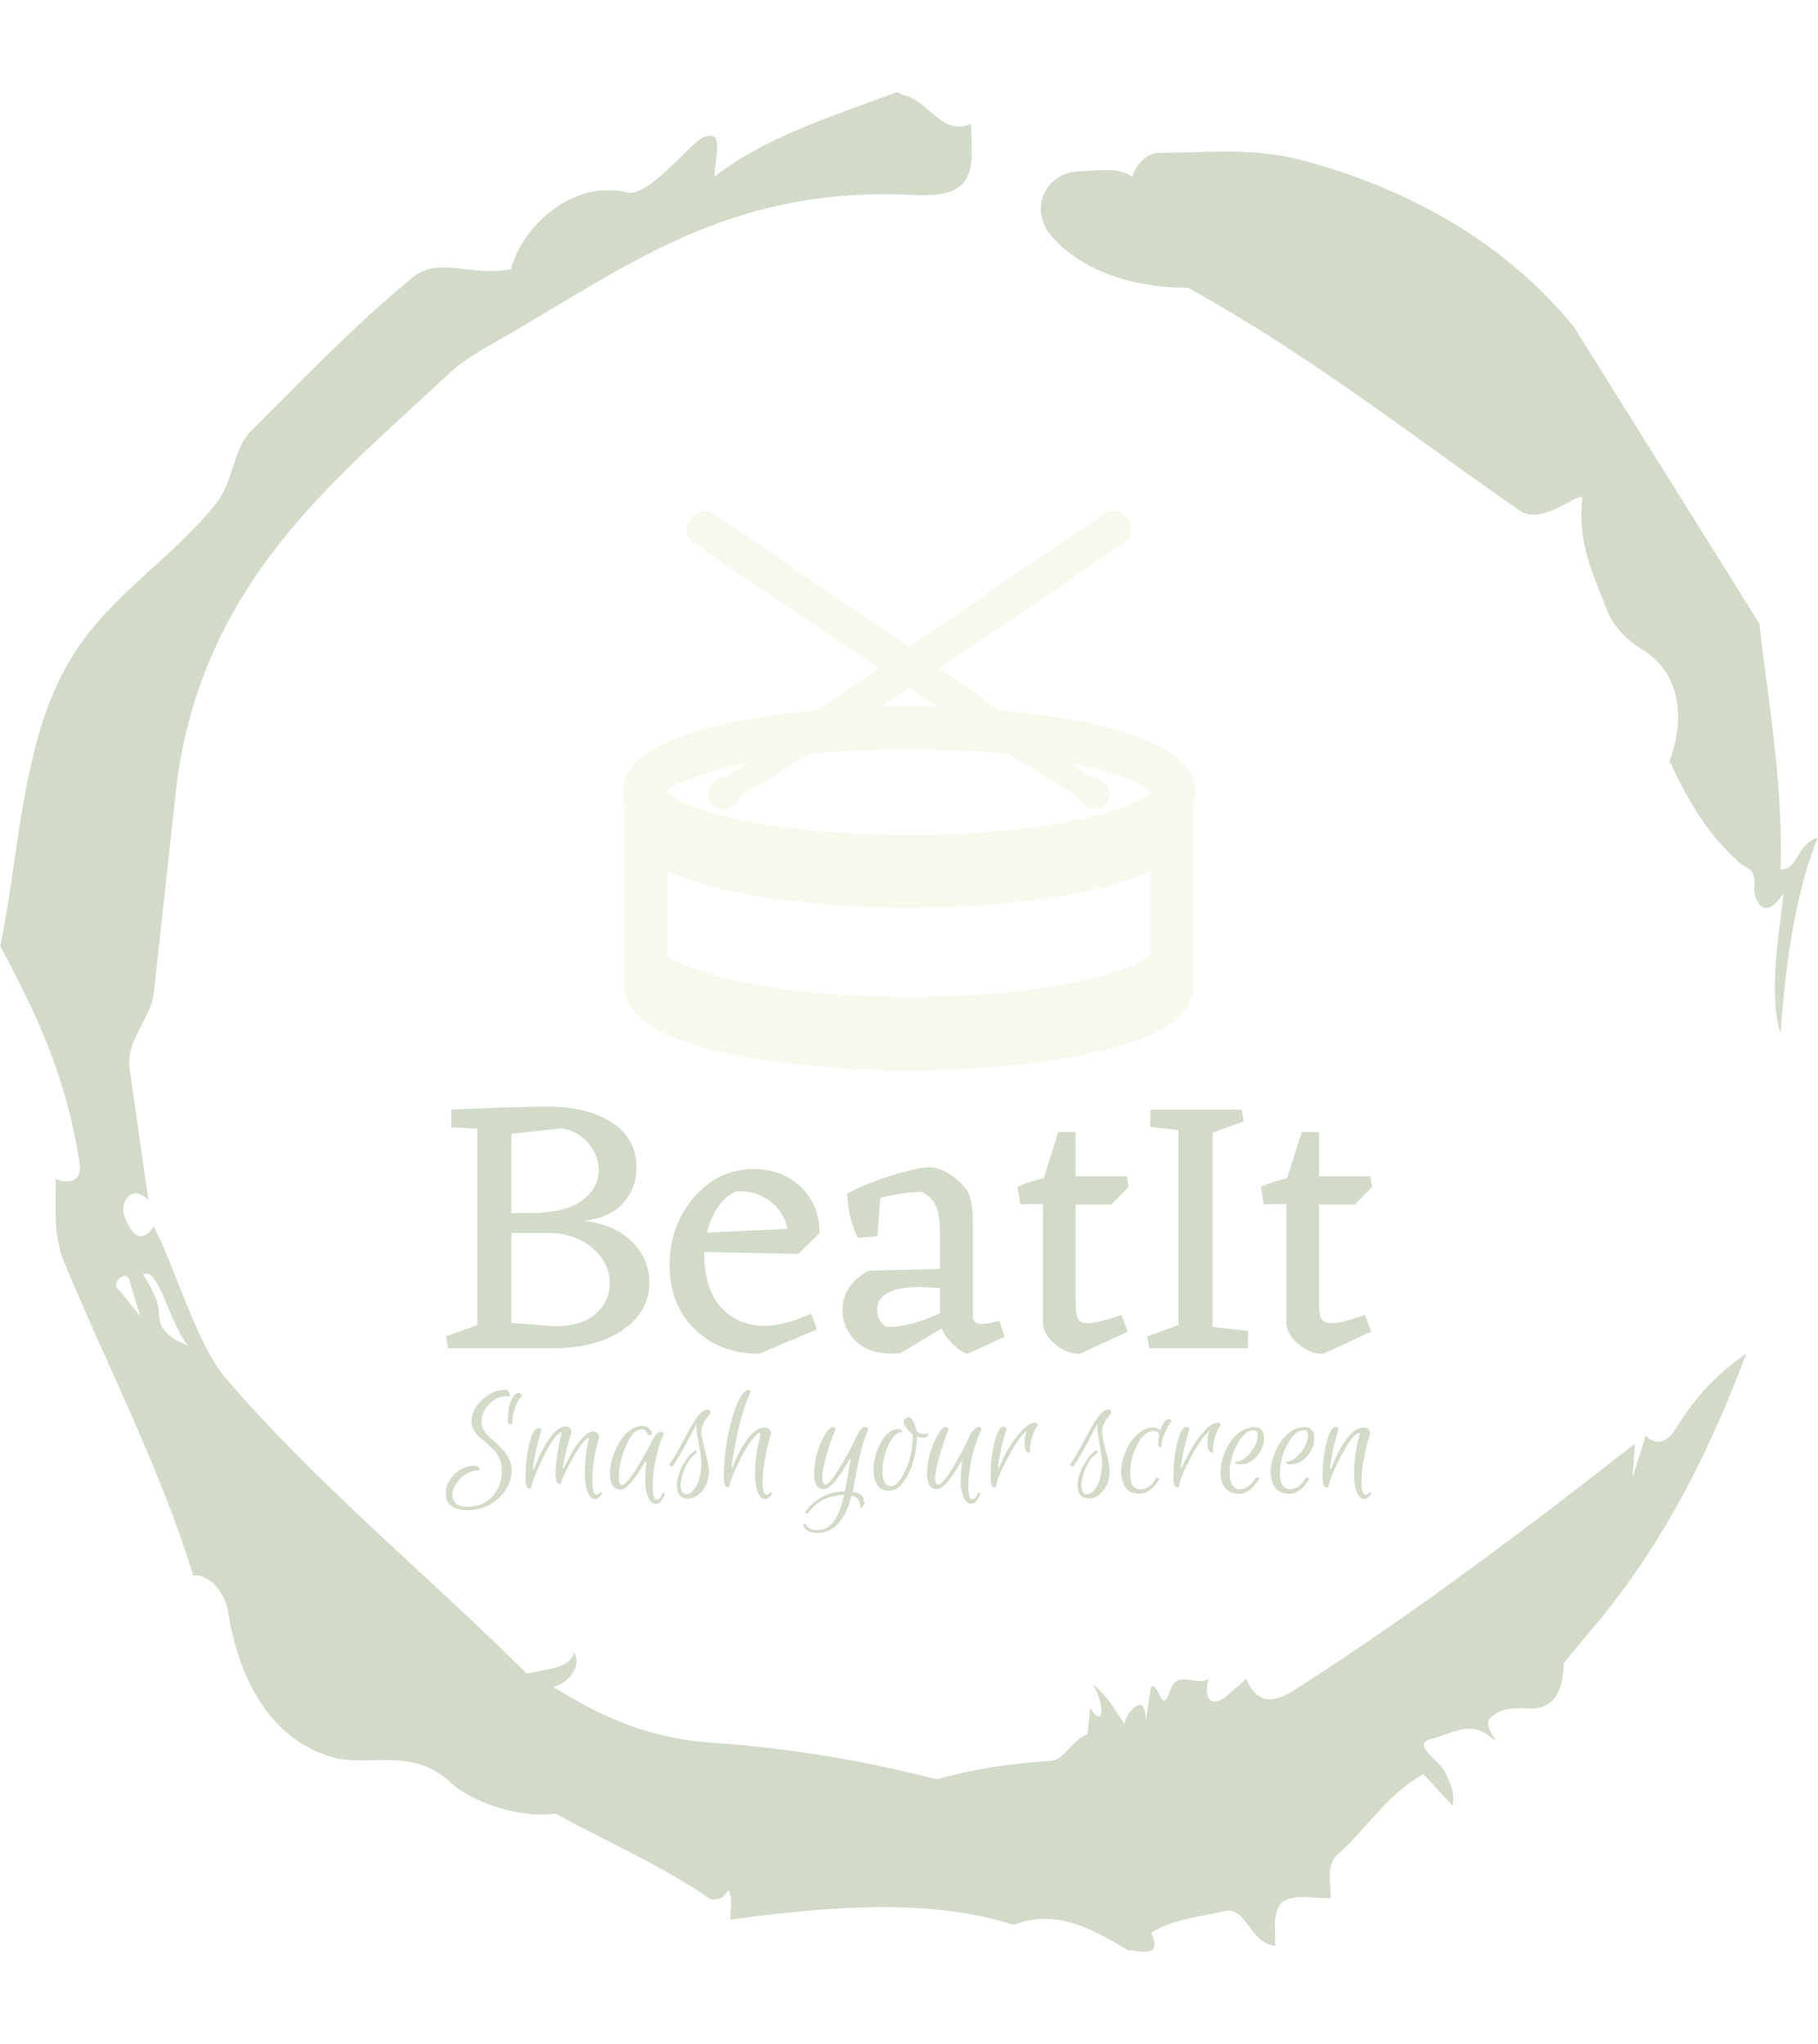
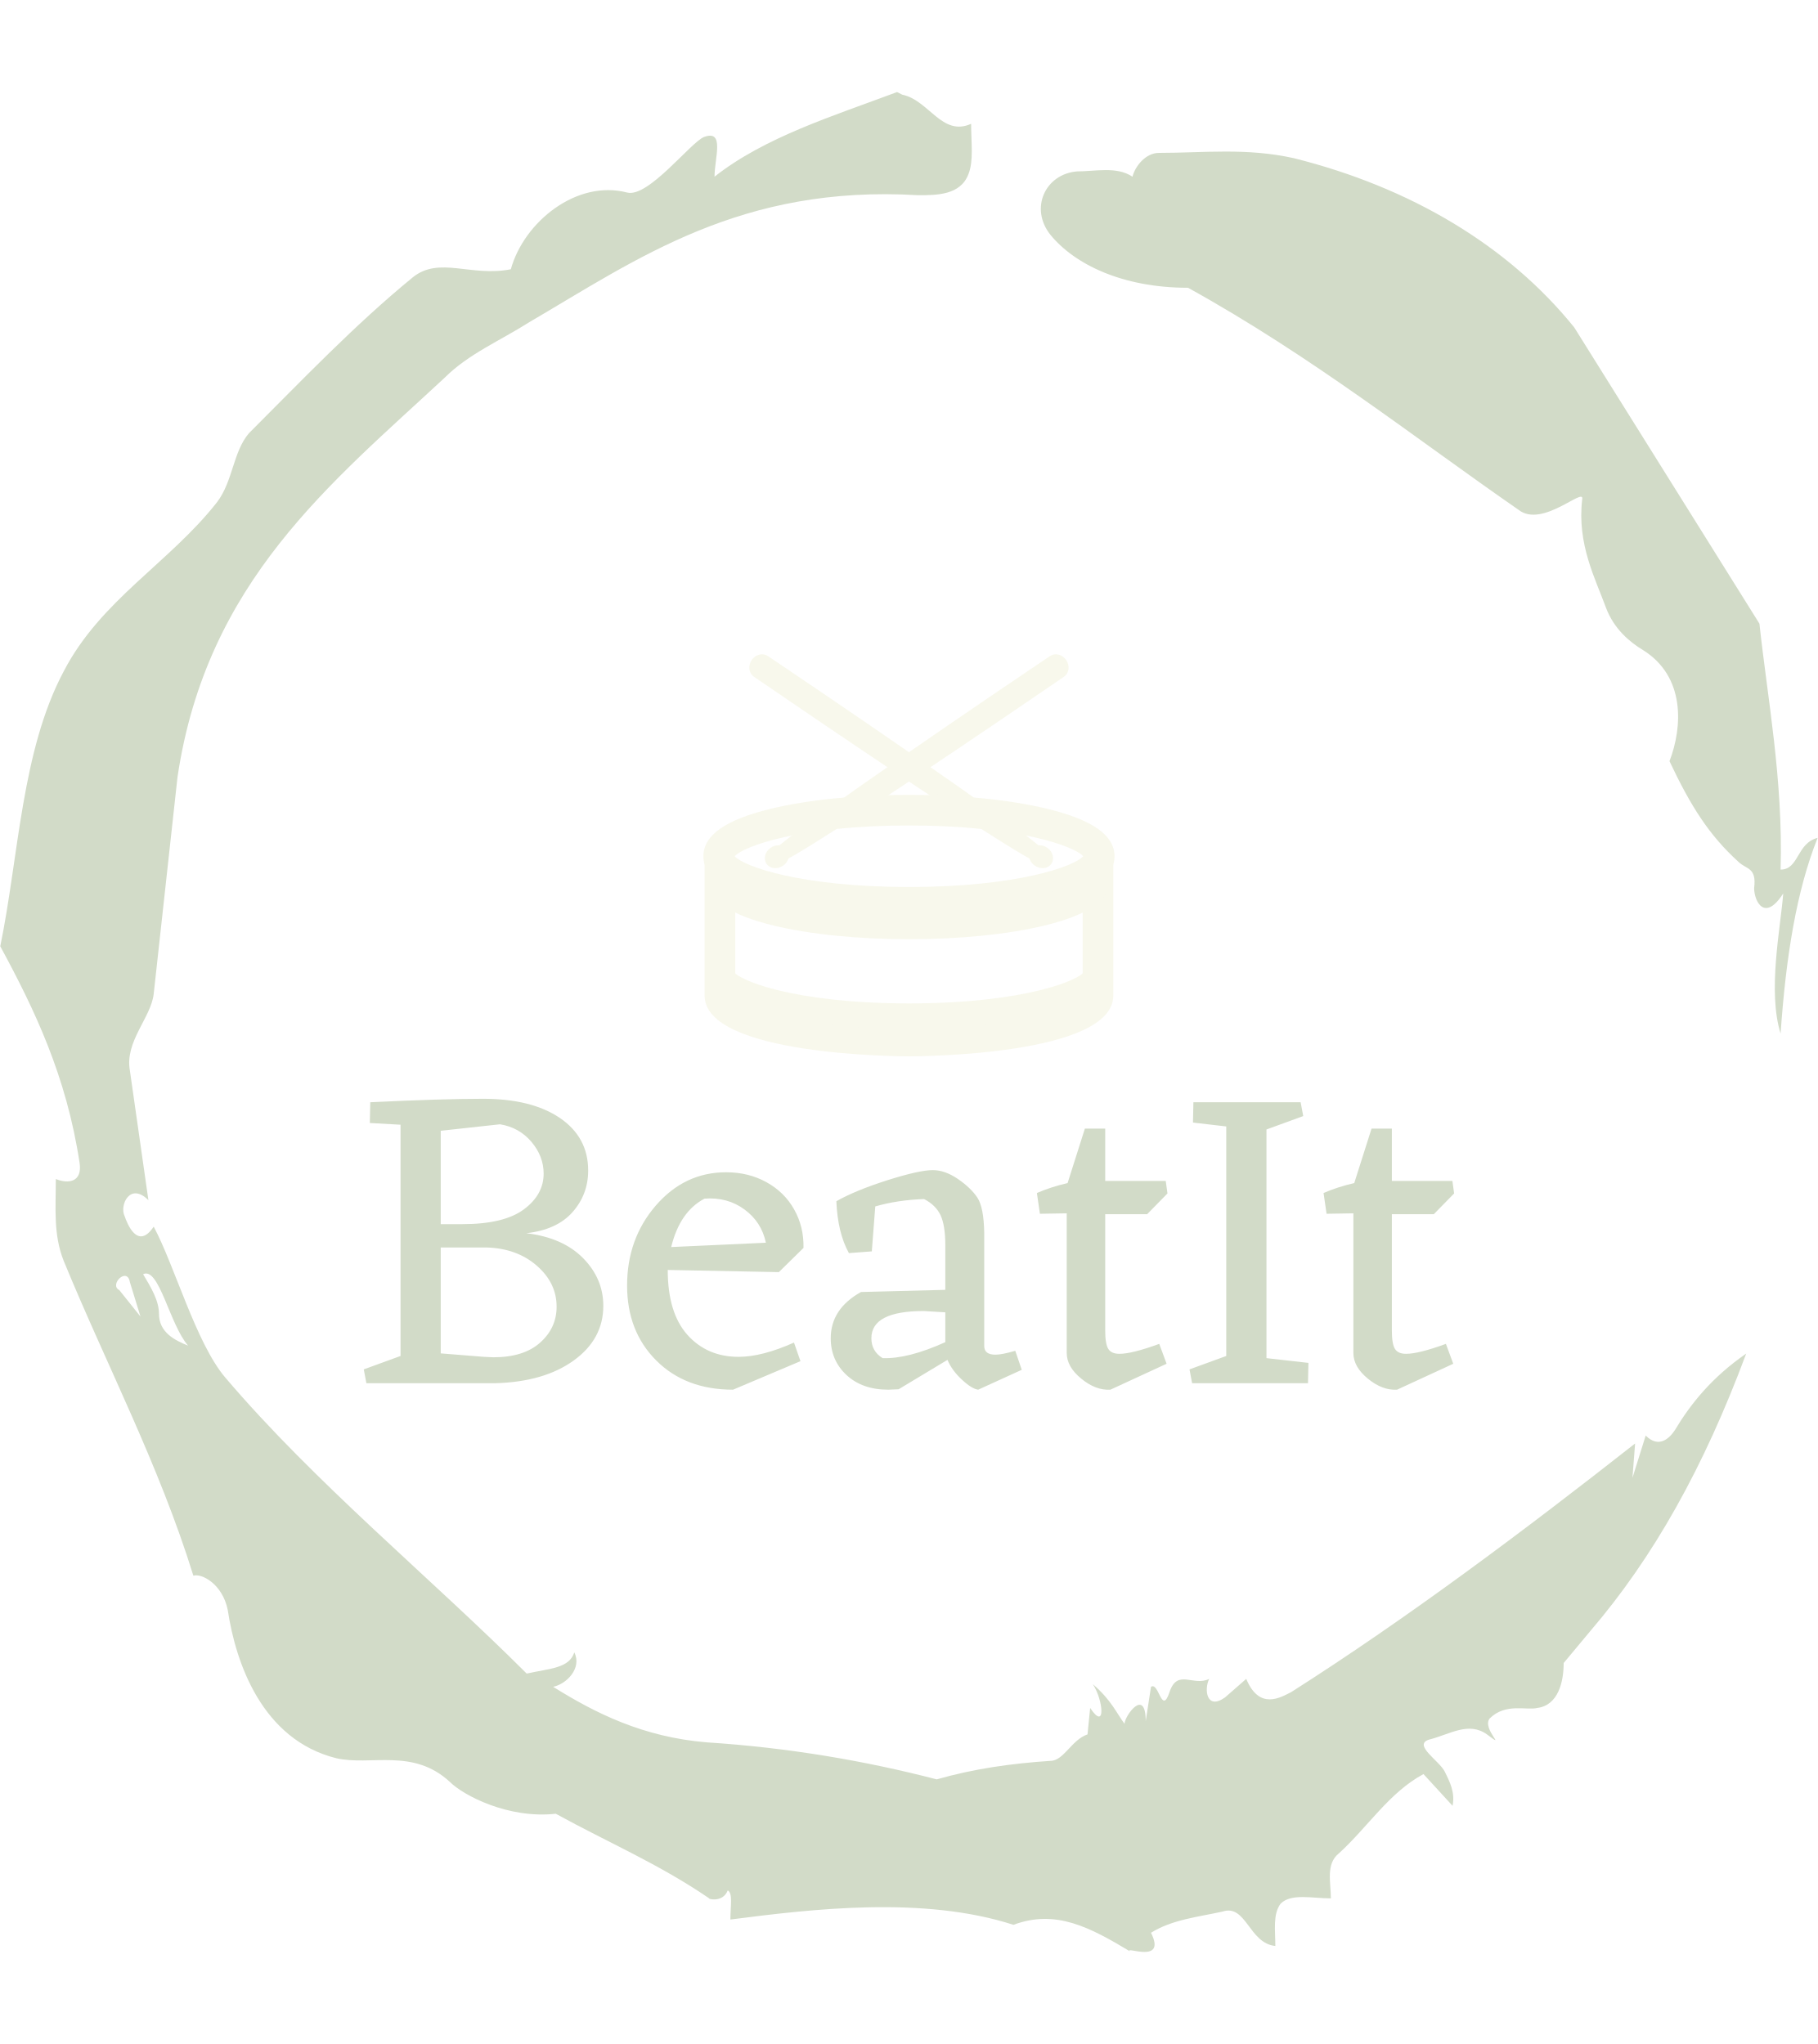
<svg xmlns="http://www.w3.org/2000/svg" version="1.1" width="1500" height="1687" viewBox="0 0 1500 1687">
  <g transform="matrix(1,0,0,1,0.0001101563,0)">
    <svg viewBox="0 0 320 360" data-background-color="#4a5d5e" preserveAspectRatio="xMidYMid meet" height="1687" width="1500">
      <g id="tight-bounds" transform="matrix(1,0,0,1,0.0000235,0)">
        <svg viewBox="0 0 320 360" height="360" width="320">
          <g>
            <svg />
          </g>
          <g>
            <svg viewBox="0 0 320 360" height="360" width="320">
              <g>
                <path transform="translate(-74.99272,-51.79039) scale(4.65793,4.65793)" d="M20.6 59.9l0.8 1-0.4-1.3c-0.1-0.6-0.8 0.1-0.4 0.3M21.5 59.3c0.3 0.5 0.6 1 0.6 1.5 0 0.7 0.6 1 1.1 1.2-0.7-0.8-1.1-3-1.7-2.7M59.9 16.9c1.7 0 3.3-0.2 5.1 0.2 4.4 1.1 8.1 3.3 10.6 6.4l7 11.2c0.3 2.8 0.9 5.9 0.8 9.3 0.7 0 0.6-1 1.4-1.2-0.8 2-1.2 4.5-1.4 7.4-0.5-1.6 0-4 0.1-5.3-0.7 1.1-1.1 0.3-1.1-0.2 0.1-0.8-0.3-0.7-0.6-1-1.1-1-1.8-2.1-2.6-3.8 0.5-1.3 0.6-3.2-1-4.2-0.5-0.3-1.1-0.8-1.4-1.6-0.4-1.1-1.1-2.4-0.9-4.1 0.1-0.5-1.5 1.1-2.4 0.4-3.9-2.7-7.8-5.8-12.5-8.4-2.5 0-4.3-0.9-5.2-2-0.8-1-0.2-2.3 1-2.4 0.7 0 1.5-0.2 2.1 0.2 0.1-0.4 0.5-0.9 1-0.9M50 14.6l0.2 0.1c1 0.2 1.5 1.6 2.6 1.1 0 0.7 0.1 1.4-0.1 1.9-0.3 0.8-1.2 0.8-1.9 0.8-6.7-0.4-10.6 2.4-14.7 4.8-1.1 0.7-2.3 1.2-3.2 2.1-4.3 4-9 7.7-10.1 15.1l-0.9 8.2c-0.1 0.9-1.1 1.8-0.9 2.9l0.7 4.9c-0.7-0.7-1.1 0.2-0.9 0.6 0.1 0.3 0.5 1.3 1.1 0.4 0.8 1.5 1.6 4.4 2.7 5.7 3.4 4 7.8 7.6 11.4 11.2 0.9-0.2 1.6-0.2 1.8-0.8 0.3 0.6-0.3 1.2-0.8 1.3 1.6 1 3.4 1.9 5.8 2.1 3.1 0.2 6 0.7 8.7 1.4 1.4-0.4 2.8-0.6 4.3-0.7 0.5 0 0.8-0.8 1.4-1l0.1-1c0.6 0.9 0.5-0.3 0.1-0.9 0.7 0.6 0.9 1.1 1.2 1.5 0-0.3 0.8-1.4 0.8-0.1l0.2-1.3c0.3-0.2 0.4 1.1 0.7 0.2 0.3-0.9 0.9-0.2 1.5-0.5-0.2 0.4-0.1 1.2 0.6 0.7l0.8-0.7c0.5 1.2 1.3 0.7 1.7 0.5 4.4-2.8 8.8-6.1 13-9.4l-0.1 1.3 0.5-1.6c0.5 0.5 0.9 0.1 1.1-0.2 0.6-1 1.4-2 2.7-2.9-1.6 4.3-3.5 7.7-5.9 10.5l-1 1.2c0 0.7-0.2 1.6-1 1.7-0.4 0.1-1.2-0.2-1.8 0.4-0.3 0.4 0.7 1.2-0.1 0.6-0.7-0.5-1.4 0-2.2 0.2-0.6 0.2 0.4 0.8 0.6 1.2 0.2 0.4 0.4 0.8 0.3 1.3l-1.1-1.2c-1.3 0.7-2.1 2-3.2 3-0.5 0.4-0.3 1.1-0.3 1.7-0.7 0-1.5-0.2-1.9 0.2-0.3 0.4-0.2 1-0.2 1.6-1-0.1-1.1-1.6-2-1.3-0.9 0.2-1.9 0.3-2.7 0.8 0.6 1.2-1 0.5-0.8 0.7-1.5-0.9-2.8-1.6-4.4-1-3.4-1.1-7.6-0.6-10.7-0.2 0-0.5 0.1-1-0.1-1.1-0.2 0.5-0.8 0.3-0.7 0.3-1.9-1.3-3.8-2.1-5.8-3.2-1.8 0.2-3.5-0.7-4-1.2-1.4-1.3-3-0.6-4.3-0.9-2.8-0.7-3.8-3.6-4.1-5.6-0.2-1-1-1.4-1.3-1.3-1.3-4.2-3.3-8-4.9-11.9-0.4-1-0.3-2-0.3-3.1 0.5 0.2 1 0.1 0.9-0.6-0.5-3.3-1.7-5.8-3-8.2 0.7-3.4 0.8-7.4 2.4-10.4 1.4-2.7 4-4.1 5.8-6.4 0.6-0.8 0.6-1.9 1.2-2.6 2-2 4-4.1 6.2-5.9 1-0.8 2.2 0 3.7-0.3 0.5-1.8 2.5-3.4 4.4-2.9 0.8 0.2 2.4-1.9 2.9-2.1 0.8-0.3 0.4 0.8 0.4 1.5 1.9-1.5 4.5-2.3 6.9-3.2" fill="#d2dbc8" fill-rule="nonzero" stroke="none" stroke-width="1" stroke-linecap="butt" stroke-linejoin="miter" stroke-miterlimit="10" stroke-dasharray="" stroke-dashoffset="0" font-family="none" font-weight="none" font-size="none" text-anchor="none" style="mix-blend-mode: normal" data-fill-palette-color="tertiary" />
              </g>
-               <g transform="matrix(1,0,0,1,78.47606,90)">
-                 <svg viewBox="0 0 163.048 180" height="180" width="163.048">
+               <g transform="matrix(1,0,0,1,64,115.2402)">
+                 <svg viewBox="0 0 192 129.52" height="129.52" width="192">
                  <g>
-                     <svg viewBox="0 0 163.048 180" height="180" width="163.048">
+                     <svg viewBox="0 0 192 129.52" height="129.52" width="192">
                      <g>
-                         <svg viewBox="0 0 192 211.962" height="180" width="163.048">
-                           <g transform="matrix(1,0,0,1,0,123.5405)">
-                             <svg viewBox="0 0 192 88.422" height="88.422" width="192">
+                         <svg viewBox="0 0 192 129.52" height="129.52" width="192">
+                           <g transform="matrix(1,0,0,1,0,78.28399)">
+                             <svg viewBox="0 0 192 51.236" height="51.236" width="192">
                              <g id="textblocktransform">
-                                 <svg viewBox="0 0 192 88.422" height="88.422" width="192" id="textblock">
+                                 <svg viewBox="0 0 192 51.236" height="51.236" width="192" id="textblock">
                                  <g>
                                    <svg viewBox="0 0 192 51.236" height="51.236" width="192">
                                      <g transform="matrix(1,0,0,1,0,0)">
                                        <svg width="192" viewBox="1.5 -32.9 126.09 33.65" height="51.236" data-palette-color="#d2dbc8">
                                          <path d="M20.3-17.35L20.3-17.35Q24.5-16.85 26.85-14.48 29.2-12.1 29.2-8.95L29.2-8.95Q29.2-5.1 25.78-2.63 22.35-0.15 16.7 0L16.7 0 1.8 0 1.5-1.6 5.75-3.15 5.75-29.9 2.2-30.1 2.25-32.5Q10.55-32.9 15.3-32.9L15.3-32.9Q20.9-32.9 24.18-30.68 27.45-28.45 27.45-24.6L27.45-24.6Q27.45-21.85 25.65-19.8 23.85-17.75 20.3-17.35ZM17.25-29.95L10.4-29.2 10.4-18.4 12.9-18.4Q17.7-18.4 20-20.1 22.3-21.8 22.3-24.25L22.3-24.25Q22.3-26.25 20.88-27.93 19.45-29.6 17.25-29.95L17.25-29.95ZM10.4-3.45L15.4-3.05 16.5-3Q20-3 21.9-4.7 23.8-6.4 23.8-8.85L23.8-8.85Q23.8-11.6 21.5-13.6 19.2-15.6 15.7-15.7L15.7-15.7 10.4-15.7 10.4-3.45ZM49.5-12.85L36.65-13.1Q36.65-8.15 38.92-5.6 41.2-3.05 44.85-3.05L44.85-3.05Q47.55-3.05 51.25-4.7L51.25-4.7 52-2.55 44.2 0.75Q38.7 0.75 35.32-2.63 31.95-6 31.95-11.3L31.95-11.3Q31.95-16.7 35.27-20.55 38.6-24.4 43.4-24.4L43.4-24.4Q46-24.4 48.07-23.25 50.15-22.1 51.27-20.1 52.4-18.1 52.35-15.65L52.35-15.65 49.5-12.85ZM40.9-21.35L40.9-21.35Q38.05-19.85 37.05-15.75L37.05-15.75 48-16.25Q47.5-18.65 45.52-20.1 43.55-21.55 40.9-21.35ZM76.84-3.75L77.59-1.55 72.55 0.75Q71.8 0.65 70.65-0.43 69.5-1.5 69-2.7L69-2.7 63.35 0.7 62.15 0.75Q59.15 0.75 57.32-0.95 55.5-2.65 55.5-5.2L55.5-5.2Q55.5-8.6 59-10.55L59-10.55 68.75-10.8 68.75-15.95Q68.75-18.25 68.2-19.43 67.65-20.6 66.3-21.3L66.3-21.3Q63.25-21.2 60.65-20.45L60.65-20.45 60.25-15.25 57.6-15.05Q56.3-17.4 56.15-21.05L56.15-21.05Q58.35-22.3 62.05-23.48 65.75-24.65 67.3-24.65L67.3-24.65Q68.7-24.65 70.2-23.63 71.7-22.6 72.45-21.48 73.2-20.35 73.25-17.4L73.25-17.4 73.25-4.3Q73.25-3.3 74.55-3.3L74.55-3.3Q75.3-3.3 76.84-3.75L76.84-3.75ZM61.5-2.9L61.5-2.9Q64.45-2.8 68.75-4.75L68.75-4.75 68.75-8.2 66.25-8.35Q60.2-8.35 60.2-5.2L60.2-5.2Q60.2-3.7 61.5-2.9ZM88.89-3.4L88.89-3.4Q90.34-3.4 93.49-4.55L93.49-4.55 94.34-2.25 87.84 0.75Q86.14 0.85 84.47-0.53 82.79-1.9 82.79-3.5L82.79-3.5 82.79-19.65 79.69-19.6 79.34-22Q80.94-22.7 82.89-23.15L82.89-23.15 84.89-29.45 87.24-29.45 87.24-23.4 94.24-23.4 94.44-21.95 92.09-19.55 87.24-19.55 87.24-6.1Q87.24-4.55 87.59-3.98 87.94-3.4 88.89-3.4ZM105.89-2.9L110.74-2.35 110.69 0 97.29 0 96.99-1.6 101.24-3.15 101.24-29.7 97.39-30.15 97.44-32.5 109.84-32.5 110.14-30.9 105.89-29.35 105.89-2.9ZM122.04-3.4L122.04-3.4Q123.49-3.4 126.64-4.55L126.64-4.55 127.49-2.25 120.99 0.75Q119.29 0.85 117.61-0.53 115.94-1.9 115.94-3.5L115.94-3.5 115.94-19.65 112.84-19.6 112.49-22Q114.09-22.7 116.04-23.15L116.04-23.15 118.04-29.45 120.39-29.45 120.39-23.4 127.39-23.4 127.59-21.95 125.24-19.55 120.39-19.55 120.39-6.1Q120.39-4.55 120.74-3.98 121.09-3.4 122.04-3.4Z" opacity="1" transform="matrix(1,0,0,1,0,0)" fill="#d2dbc8" class="wordmark-text-0" data-fill-palette-color="primary" id="text-0" />
                                        </svg>
                                      </g>
                                    </svg>
                                  </g>
-                                   <g transform="matrix(1,0,0,1,0,58.71202)">
-                                     <svg viewBox="0 0 192 29.71" height="29.71" width="192">
-                                       <g transform="matrix(1,0,0,1,0,0)">
-                                         <svg width="192" viewBox="0.16 -30.96 286.52 44.4" height="29.71" data-palette-color="#d2dbc8">
-                                           <path d="M1.96 1.64L1.96 1.64Q1.96 4.6 5.08 5.2L5.08 5.2Q5.68 5.32 6.44 5.32L6.44 5.32Q11.44 5.32 14.36 2.1 17.28-1.12 17.28-6L17.28-6Q17.28-7.92 16.58-9.54 15.88-11.16 14.84-12.22 13.8-13.28 12.58-14.36 11.36-15.44 10.32-16.32 9.28-17.2 8.58-18.44 7.88-19.68 7.88-21.08L7.88-21.08Q7.88-24.76 11.18-27.86 14.48-30.96 18.28-30.96L18.28-30.96Q19.04-30.96 19.4-30.4 19.76-29.84 19.76-29.28L19.76-29.28 19.72-28.76Q19.44-28.92 18.32-28.92L18.32-28.92Q15.76-28.92 13.36-26.52 10.96-24.12 10.96-20.96L10.96-20.96Q10.96-19.68 11.66-18.46 12.36-17.24 13.4-16.32 14.44-15.4 15.64-14.26 16.84-13.12 17.88-12.02 18.92-10.92 19.62-9.34 20.32-7.76 20.32-6L20.32-6Q20.32-1.16 16.32 2.6 12.32 6.36 6.44 6.36L6.44 6.36Q1.48 6.36 0.16 3.16L0.16 3.16Q-0.88 0.52 0.96-2.68 2.8-5.88 6.28-7L6.28-7Q7.56-7.4 8.56-7.4 9.56-7.4 9.94-7.06 10.32-6.72 10.44-6L10.44-6Q6.68-6 4-2.96L4-2.96Q1.96-0.68 1.96 1.64ZM20.52-20.48L20.52-20.48Q20.52-20.28 20.14-20.28 19.76-20.28 19.44-20.44 19.12-20.6 19.12-20.88L19.12-20.88Q19.12-24.96 20.04-27.44 20.96-29.92 22.48-29.92L22.48-29.92Q22.88-29.92 23.16-29.64 23.44-29.36 23.44-28.92L23.44-28.92Q21.64-27.12 20.84-23.52L20.84-23.52Q20.52-22.08 20.52-20.48ZM33.92-4.88L33.92-4.88Q33.92-9.8 35.72-17.32L35.72-17.32Q35.84-17.72 35.48-17.68L35.48-17.68Q35.2-17.64 34.96-17.44L34.96-17.44Q33.2-15.96 31.08-11.96 28.96-7.96 27.68-4.66 26.4-1.36 26.4-0.8L26.4-0.8Q26.4-0.32 25.8-0.32L25.8-0.32Q24.6-0.32 24.6-3.48L24.6-3.48Q24.6-9.48 25.8-14.3 27-19.12 28.72-19.12L28.72-19.12Q29.48-19.12 29.48-18.28L29.48-18.28Q27.64-12.48 26.84-6.36L26.84-6.36 27.2-6.36Q32.48-19.56 36.92-19.56L36.92-19.56Q38.84-19.56 38.84-17.68L38.84-17.68Q36.96-12.08 36.12-6.64L36.12-6.64 36.44-6.64Q37.76-9.44 39.1-11.74 40.44-14.04 42.24-16.02 44.04-18 45.48-18L45.48-18Q47.4-18 47.4-16.16L47.4-16.16Q45.32-9.24 45.32-2.68L45.32-2.68Q45.32 1.56 46.6 1.56L46.6 1.56Q47.04 1.56 47.48 1.18 47.92 0.8 48.08 0.8L48.08 0.8Q48.64 0.8 48.04 1.68L48.04 1.68Q47.88 1.96 47.34 2.44 46.8 2.92 46.28 2.92L46.28 2.92Q44.72 2.92 43.86 0.74 43-1.44 43-4.92L43-4.92Q43-11.04 44.28-15.68L44.28-15.68Q44.36-15.96 44.08-15.96L44.08-15.96Q43.84-15.92 43.6-15.72L43.6-15.72Q41.32-13.76 38.52-8.46 35.72-3.16 35.72-2.2L35.72-2.2Q35.72-1.72 35.08-1.72L35.08-1.72Q33.92-1.72 33.92-4.88ZM54.08 0L54.08 0Q50.8 0 50.8-5.16L50.8-5.16Q50.8-8.24 52.32-11.92L52.32-11.92Q54.44-17.08 57.88-18.96L57.88-18.96Q59.36-19.76 60.64-19.76 61.92-19.76 62.66-19.2 63.4-18.64 63.6-18.08L63.6-18.08 63.84-17.56Q63.72-16.88 63.16-16.88L63.16-16.88Q62.52-16.88 62.42-17.18 62.32-17.48 62.2-17.7 62.08-17.92 61.64-18.3 61.2-18.68 60.64-18.68L60.64-18.68Q58.04-18.68 55.92-14L55.92-14Q53.52-8.6 53.52-3.84L53.52-3.84Q53.52-1.44 54.48-1.44L54.48-1.44Q55.24-1.44 56.62-3.14 58-4.84 59.52-7.4L59.52-7.4Q62.16-11.8 63.8-15.04L63.8-15.04Q65.16-17.92 66.59-17.92L66.59-17.92Q67.36-17.92 67.36-17L67.36-17Q67-16.24 66.44-14.84 65.88-13.44 64.95-9.28 64.03-5.12 64.03-1 64.03 3.12 65.28 3.12L65.28 3.12Q65.76 3.12 66.16 2.7 66.56 2.28 66.88 1.44L66.88 1.44Q67 1 67.44 1L67.44 1Q67.59 1 67.68 1.12 67.75 1.24 67.68 1.52 67.59 1.8 67.4 2.3 67.2 2.8 66.53 3.64 65.88 4.48 65.16 4.48L65.16 4.48Q63.48 4.48 62.58 2.28 61.68 0.08 61.68-2.92 61.68-5.92 62.12-8.68L62.12-8.68 61.72-8.68Q56.64 0 54.08 0ZM72.67-1.36L72.67-1.36Q72.67 1.44 74.47 1.44L74.47 1.44Q76.15 1.44 77.61-1.32 79.07-4.08 79.07-8.28L79.07-8.28Q79.07-10.32 78.33-14.04 77.59-17.76 77.59-18.9 77.59-20.04 77.67-20.4L77.67-20.4Q77.15-19.56 74.67-14.82 72.19-10.08 70.27-7.32L70.27-7.32Q70.11-7.16 69.83-7.22 69.55-7.28 69.37-7.46 69.19-7.64 69.19-7.72 69.19-7.8 69.23-7.84L69.23-7.84Q71.11-10.56 73.61-15.34 76.11-20.12 77.79-22.48 79.47-24.84 81.11-24.84L81.11-24.84Q81.95-24.84 81.95-24.12L81.95-24.12Q81.95-23.64 81.27-22.84L81.27-22.84Q79.11-20.4 79.11-17.84L79.11-17.84Q79.11-16.32 80.27-11.98 81.43-7.64 81.43-5.68L81.43-5.68Q81.43-2.16 79.47 0.3 77.51 2.76 75.03 2.76L75.03 2.76Q71.51 2.76 71.51-1.28L71.51-1.28Q71.51-4.32 73.37-7.64 75.23-10.96 77.11-12.12L77.11-12.12Q77.47-12.36 77.57-11.84 77.67-11.32 77.43-11.16L77.43-11.16Q75.31-9.96 73.75-6.04L73.75-6.04Q72.67-3.28 72.67-1.36ZM92.31-11.6Q90.19-7.76 89.01-4.8 87.83-1.84 87.83-1.3 87.83-0.76 87.27-0.76L87.27-0.76Q86.07-0.76 86.07-3.96L86.07-3.96Q86.07-10.32 87.35-16.74 88.63-23.16 90.39-27.02 92.15-30.88 93.67-30.88L93.67-30.88Q94.31-30.88 94.31-30.24L94.31-30.24Q92.19-25.56 90.77-19.56 89.35-13.56 88.39-6.76L88.39-6.76 88.67-6.76Q93.75-19.24 98.63-19.24L98.63-19.24Q100.67-19.24 100.67-17.28L100.67-17.28Q100.39-16.36 99.95-14.86 99.51-13.36 98.79-9.48 98.07-5.6 98.07-2.68L98.07-2.68Q98.07 1.56 99.31 1.56L99.31 1.56Q99.75 1.56 100.19 1.18 100.63 0.8 100.79 0.8L100.79 0.8Q101.35 0.8 100.75 1.68L100.75 1.68Q100.59 1.96 100.05 2.44 99.51 2.92 98.99 2.92L98.99 2.92Q97.43 2.92 96.57 0.74 95.71-1.44 95.71-4.92L95.71-4.92Q95.71-10.8 97.47-17.04L97.47-17.04Q97.55-17.64 96.99-17.56L96.99-17.56Q96.71-17.52 96.43-17.24L96.43-17.24Q94.43-15.44 92.31-11.6ZM114.99 12.52L114.99 12.52Q118.59 12.52 120.63 9.12L120.63 9.12Q122.39 6.12 123.35 1.64L123.35 1.64Q116.11 1.8 112.23 7.16L112.23 7.16Q111.99 7.52 111.47 7.28L111.47 7.28Q111.19 7.12 111.31 6.88L111.31 6.88Q113.03 4.28 116.11 2.46 119.19 0.64 123.59 0.48L123.59 0.48Q124.03-1.52 124.43-4.2 124.83-6.88 125.35-9.4L125.35-9.4 124.99-9.4Q119.79-0.16 117.07-0.16L117.07-0.16Q114.03-0.16 114.03-4.84 114.03-9.52 116.03-14.26 118.03-19 119.67-19.36L119.67-19.36 119.91-19.4Q120.59-19.4 120.59-18.52L120.59-18.52Q120.15-17.44 119.47-15.7 118.79-13.96 117.67-9.98 116.55-6 116.55-3.78 116.55-1.56 117.51-1.56L117.51-1.56Q118.63-1.56 121.11-5.44L121.11-5.44Q124.75-11.12 127.43-16.96L127.43-16.96Q128.59-19.4 129.91-19.4L129.91-19.4Q130.75-19.4 130.75-18.48L130.75-18.48Q129.99-17.08 128.91-13.24 127.83-9.4 127.15-5.5 126.47-1.6 125.99 0.6L125.99 0.6Q129.03 1.12 129.51 3.24L129.51 3.24Q129.59 3.6 129.59 4.22 129.59 4.84 129.11 5.3 128.63 5.76 128.27 5.76L128.27 5.76Q128.35 5.48 128.31 4.78 128.27 4.08 128.05 3.6 127.83 3.12 127.23 2.6 126.63 2.08 125.67 1.84L125.67 1.84Q122.59 13.44 114.99 13.44L114.99 13.44Q111.71 13.44 110.63 11.12L110.63 11.12Q110.59 11 110.59 10.92L110.59 10.92Q110.59 10.68 111.01 10.62 111.43 10.56 111.63 10.88L111.63 10.88Q112.35 12.52 114.99 12.52ZM137.38 0.36L137.38 0.36Q132.46 0.36 132.46-6.4L132.46-6.4Q132.46-10.2 134.38-14L134.38-14Q136.82-18.8 140.18-18.8L140.18-18.8Q140.66-18.8 140.98-18.56 141.3-18.32 141.42-17.84L141.42-17.84Q138.9-17.84 137.06-13.8 135.22-9.76 135.22-5.84L135.22-5.84Q135.22-1.08 137.82-1.08L137.82-1.08Q139.3-1.08 140.9-3.34 142.5-5.6 143.56-9.28 144.62-12.96 144.62-16.68L144.62-16.68 144.62-17.16Q143.38-17.96 142.58-19.16 141.78-20.36 141.78-20.92 141.78-21.48 142.28-21.98 142.78-22.48 143.3-22.48L143.3-22.48Q144.06-22.48 144.78-21.12 145.5-19.76 145.78-18.04L145.78-18.04Q147.02-17.2 147.96-17.2 148.9-17.2 149.46-17.52L149.46-17.52Q149.46-16.96 149.06-16.52 148.66-16.08 147.82-16.08 146.98-16.08 145.9-16.48L145.9-16.48Q145.86-12.64 144.74-8.76 143.62-4.88 141.62-2.26 139.62 0.36 137.38 0.36ZM163.02 3L163.02 3Q163.5 3 163.92 2.58 164.34 2.16 164.7 1.28L164.7 1.28Q164.74 0.92 165.18 0.92 165.62 0.92 165.52 1.28 165.42 1.64 165.2 2.16 164.98 2.68 164.28 3.54 163.58 4.4 162.86 4.4L162.86 4.4Q161.26 4.4 160.38 2.4L160.38 2.4Q159.46 0.4 159.46-2.54 159.46-5.48 159.9-8.6L159.9-8.6 159.54-8.6Q154.7-0.16 152.1-0.16L152.1-0.16Q149.02-0.16 149.02-4.86 149.02-9.56 151.02-14.24L151.02-14.24Q153.22-19.4 154.9-19.4L154.9-19.4Q155.62-19.4 155.62-18.52L155.62-18.52Q153.94-14.08 152.74-9.88 151.54-5.68 151.54-3.62 151.54-1.56 152.5-1.56L152.5-1.56Q153.18-1.56 154.52-3.2 155.86-4.84 157.26-7.2L157.26-7.2Q160.26-12.28 161.84-15.84 163.42-19.4 165.1-19.4L165.1-19.4Q165.9-19.4 165.9-18.52L165.9-18.52Q163.34-13.44 162.26-6.4L162.26-6.4Q161.82-3.6 161.82-0.92L161.82-0.92Q161.82 3 163.02 3ZM180.74-11.48L180.74-11.48Q179.22-11.48 179.22-14.8L179.22-14.8Q179.22-16.68 179.94-18.32L179.94-18.32Q177.22-15.96 173.86-9.54 170.5-3.12 170.5-1.16L170.5-1.16Q170.5-0.68 169.86-0.68L169.86-0.68Q168.7-0.68 168.7-3.84L168.7-3.84Q168.7-9.8 169.9-14.64 171.1-19.48 172.82-19.48L172.82-19.48Q173.58-19.48 173.58-18.6L173.58-18.6Q171.74-12.76 170.94-6.64L170.94-6.64 171.22-6.64Q174.46-14.12 178.38-18.32L178.38-18.32Q180.62-20.72 182.46-20.72L182.46-20.72Q182.86-20.72 183.12-20.48 183.38-20.24 183.38-19.88L183.38-19.88Q183.1-19.6 182.7-19.04 182.3-18.48 181.62-16.38 180.94-14.28 180.94-11.8L180.94-11.8Q180.94-11.48 180.74-11.48ZM196.85-1.36L196.85-1.36Q196.85 1.44 198.65 1.44L198.65 1.44Q200.33 1.44 201.79-1.32 203.25-4.08 203.25-8.28L203.25-8.28Q203.25-10.32 202.51-14.04 201.77-17.76 201.77-18.9 201.77-20.04 201.85-20.4L201.85-20.4Q201.33-19.56 198.85-14.82 196.37-10.08 194.45-7.32L194.45-7.32Q194.29-7.16 194.01-7.22 193.73-7.28 193.55-7.46 193.37-7.64 193.37-7.72 193.37-7.8 193.41-7.84L193.41-7.84Q195.29-10.56 197.79-15.34 200.29-20.12 201.97-22.48 203.65-24.84 205.29-24.84L205.29-24.84Q206.13-24.84 206.13-24.12L206.13-24.12Q206.13-23.64 205.45-22.84L205.45-22.84Q203.29-20.4 203.29-17.84L203.29-17.84Q203.29-16.32 204.45-11.98 205.61-7.64 205.61-5.68L205.61-5.68Q205.61-2.16 203.65 0.3 201.69 2.76 199.21 2.76L199.21 2.76Q195.69 2.76 195.69-1.28L195.69-1.28Q195.69-4.32 197.55-7.64 199.41-10.96 201.29-12.12L201.29-12.12Q201.65-12.36 201.75-11.84 201.85-11.32 201.61-11.16L201.61-11.16Q199.49-9.96 197.93-6.04L197.93-6.04Q196.85-3.28 196.85-1.36ZM219.77-3.32Q219.93-3.68 220.45-3.68 220.97-3.68 220.97-3.44L220.97-3.44 220.97-3.32Q220.81-2.88 220.09-1.9 219.37-0.92 218.71-0.32 218.05 0.28 217.01 0.78 215.97 1.28 214.89 1.28L214.89 1.28Q210.69 1.28 209.53-2.76L209.53-2.76Q208.49-6.52 210.37-11.32 212.25-16.12 215.61-18.2L215.61-18.2Q217.37-19.28 218.97-19.28 220.57-19.28 221.29-18.36L221.29-18.36Q222.37-21.84 224.05-21.84L224.05-21.84Q224.69-21.84 224.69-21.16L224.69-21.16Q224.37-20.68 223.87-19.9 223.37-19.12 222.53-17.12 221.69-15.12 221.69-13.6L221.69-13.6Q221.69-13.08 221.25-13.08L221.25-13.08Q220.73-13.08 220.65-14L220.65-14Q220.65-15.56 220.93-16.92L220.93-16.92Q220.69-18.16 219.17-18.16L219.17-18.16Q216.29-18.16 214.11-13.8 211.93-9.44 211.93-5.28L211.93-5.28Q211.93-0.08 215.21-0.08L215.21-0.08Q216.49-0.08 217.63-0.88 218.77-1.68 219.25-2.48L219.25-2.48 219.77-3.32ZM237.41-11.48L237.41-11.48Q235.89-11.48 235.89-14.8L235.89-14.8Q235.89-16.68 236.61-18.32L236.61-18.32Q233.89-15.96 230.53-9.54 227.17-3.12 227.17-1.16L227.17-1.16Q227.17-0.68 226.53-0.68L226.53-0.68Q225.37-0.68 225.37-3.84L225.37-3.84Q225.37-9.8 226.57-14.64 227.77-19.48 229.49-19.48L229.49-19.48Q230.25-19.48 230.25-18.6L230.25-18.6Q228.41-12.76 227.61-6.64L227.61-6.64 227.89-6.64Q231.13-14.12 235.05-18.32L235.05-18.32Q237.29-20.72 239.13-20.72L239.13-20.72Q239.53-20.72 239.79-20.48 240.05-20.24 240.05-19.88L240.05-19.88Q239.77-19.6 239.37-19.04 238.97-18.48 238.29-16.38 237.61-14.28 237.61-11.8L237.61-11.8Q237.61-11.48 237.41-11.48ZM250.45-19.4L250.45-19.4Q253.49-19.4 253.49-15.84L253.49-15.84Q253.49-13.8 252.13-11.56L252.13-11.56Q249.81-7.84 245.97-7.84L245.97-7.84Q245.37-7.84 244.97-8.04 244.57-8.24 244.37-8.64L244.37-8.64Q247.21-8.64 249.57-11.92L249.57-11.92Q251.49-14.56 251.49-16.76L251.49-16.76Q251.49-18.4 250.17-18.4L250.17-18.4Q247.53-18.4 245.25-14.28L245.25-14.28Q242.81-9.8 242.81-5.08L242.81-5.08Q242.81-1.08 245.09-0.28L245.09-0.28Q245.53-0.12 246.21-0.12 246.89-0.12 247.65-0.46 248.41-0.8 248.93-1.28L248.93-1.28Q249.97-2.24 250.65-3.4L250.65-3.4Q250.81-3.72 251.25-3.72L251.25-3.72Q251.97-3.72 251.93-3.48L251.93-3.48Q251.81-3.04 251.03-2 250.25-0.96 249.59-0.34 248.93 0.28 247.87 0.78 246.81 1.28 245.73 1.28L245.73 1.28Q241.49 1.28 240.33-2.72L240.33-2.72Q239.97-4.08 239.97-5.52L239.97-5.52Q239.97-8.2 241.21-11.36L241.21-11.36Q243.17-16.16 246.61-18.28L246.61-18.28Q248.49-19.4 250.45-19.4ZM266-19.4L266-19.4Q269.04-19.4 269.04-15.84L269.04-15.84Q269.04-13.8 267.68-11.56L267.68-11.56Q265.36-7.84 261.52-7.84L261.52-7.84Q260.92-7.84 260.52-8.04 260.12-8.24 259.92-8.64L259.92-8.64Q262.76-8.64 265.12-11.92L265.12-11.92Q267.04-14.56 267.04-16.76L267.04-16.76Q267.04-18.4 265.72-18.4L265.72-18.4Q263.08-18.4 260.8-14.28L260.8-14.28Q258.36-9.8 258.36-5.08L258.36-5.08Q258.36-1.08 260.64-0.28L260.64-0.28Q261.08-0.12 261.76-0.12 262.44-0.12 263.2-0.46 263.96-0.8 264.48-1.28L264.48-1.28Q265.52-2.24 266.2-3.4L266.2-3.4Q266.36-3.72 266.8-3.72L266.8-3.72Q267.52-3.72 267.48-3.48L267.48-3.48Q267.36-3.04 266.58-2 265.8-0.96 265.14-0.34 264.48 0.28 263.42 0.78 262.36 1.28 261.28 1.28L261.28 1.28Q257.04 1.28 255.88-2.72L255.88-2.72Q255.52-4.08 255.52-5.52L255.52-5.52Q255.52-8.2 256.76-11.36L256.76-11.36Q258.72-16.16 262.16-18.28L262.16-18.28Q264.04-19.4 266-19.4ZM273.84-6.48L274.2-6.48Q279.36-19.24 284.24-19.24L284.24-19.24Q286.28-19.24 286.28-17.28L286.28-17.28Q286-16.36 285.56-14.86 285.12-13.36 284.38-9.48 283.64-5.6 283.64-2.68L283.64-2.68Q283.64 1.56 284.88 1.56L284.88 1.56Q285.36 1.56 285.8 1.18 286.24 0.8 286.4 0.8L286.4 0.8Q286.96 0.8 286.4 1.68L286.4 1.68Q286.2 1.96 285.66 2.44 285.12 2.92 284.56 2.92L284.56 2.92Q283.04 2.92 282.18 0.74 281.32-1.44 281.32-4.92L281.32-4.92Q281.32-10.44 283.04-17.04L283.04-17.04Q283.2-17.56 282.72-17.56L282.72-17.56Q282.4-17.56 282-17.24L282-17.24Q280.08-15.56 277.96-11.68 275.84-7.8 274.64-4.74 273.44-1.68 273.44-1.18 273.44-0.68 272.88-0.68L272.88-0.68Q271.6-0.68 271.6-3.84L271.6-3.84Q271.6-9.8 272.82-14.64 274.04-19.48 275.76-19.48L275.76-19.48Q276.48-19.48 276.48-18.6L276.48-18.6Q274.64-12.64 273.84-6.48L273.84-6.48Z" opacity="1" transform="matrix(1,0,0,1,0,0)" fill="#d2dbc8" class="slogan-text-1" data-fill-palette-color="secondary" id="text-1" />
-                                         </svg>
-                                       </g>
-                                     </svg>
-                                   </g>
                                </svg>
                              </g>
                            </svg>
                          </g>
-                           <g transform="matrix(1,0,0,1,36.672,0)">
-                             <svg viewBox="0 0 118.656 116.064" height="116.064" width="118.656">
+                           <g transform="matrix(1,0,0,1,59.80558,0)">
+                             <svg viewBox="0 0 72.389 70.807" height="70.807" width="72.389">
                              <g>
-                                 <svg version="1.1" x="0" y="0" viewBox="9.762 11.641 80.476 78.718" enable-background="new 0 0 100 100" xml:space="preserve" height="116.064" width="118.656" class="icon-icon-0" data-fill-palette-color="accent" id="icon-0">
+                                 <svg version="1.1" x="0" y="0" viewBox="9.762 11.641 80.476 78.718" enable-background="new 0 0 100 100" xml:space="preserve" height="70.807" width="72.389" class="icon-icon-0" data-fill-palette-color="accent" id="icon-0">
                                  <g fill="#f8f8ec" data-fill-palette-color="accent">
                                    <g fill="#f8f8ec" data-fill-palette-color="accent">
                                      <g fill="#f8f8ec" data-fill-palette-color="accent">
                                        <path d="M50 63.201c-10.178 0-19.78-0.969-27.038-2.727-8.882-2.152-13.2-5.192-13.2-9.295s4.317-7.144 13.2-9.296c7.259-1.759 16.86-2.728 27.038-2.728s19.779 0.969 27.038 2.728c8.883 2.152 13.2 5.193 13.2 9.296s-4.318 7.143-13.2 9.295C69.78 62.232 60.178 63.201 50 63.201zM15.888 51.18c1.714 1.962 12.867 6.021 34.112 6.021s32.398-4.06 34.112-6.021C82.398 49.217 71.245 45.156 50 45.156S17.602 49.217 15.888 51.18z" fill="#f8f8ec" data-fill-palette-color="accent" />
                                      </g>
                                      <g fill="#f8f8ec" data-fill-palette-color="accent">
                                        <path d="M50.022 90.359C48.389 90.359 10 90.225 10 78.477V53c0-1.657 1.343-3 3-3s3 1.343 3 3v25.276c0.48 0.653 3.018 2.395 10.154 3.91 6.597 1.401 15.073 2.173 23.868 2.173 8.794 0 17.264-0.771 23.85-2.173 7.123-1.516 9.651-3.256 10.128-3.907V53c0-1.657 1.343-3 3-3s3 1.343 3 3v25.477C90 90.225 51.655 90.359 50.022 90.359z" fill="#f8f8ec" data-fill-palette-color="accent" />
                                      </g>
                                      <g fill="#f8f8ec" data-fill-palette-color="accent">
                                        <path d="M50.022 67.428c-9.939 0-19.334-0.945-26.454-2.66-8.752-2.109-13.006-5.099-13.006-9.139 0-1.657 1.343-3 3-3 1.589 0 2.89 1.235 2.993 2.798 1.411 2.197 13.55 6.001 33.467 6.001 19.898 0 32.018-3.803 33.422-5.998 0.103-1.564 1.403-2.801 2.993-2.801 1.657 0 3 1.343 3 3 0 4.04-4.246 7.029-12.982 9.138C69.347 66.482 59.959 67.428 50.022 67.428z" fill="#f8f8ec" data-fill-palette-color="accent" />
                                      </g>
                                      <g fill="#f8f8ec" data-fill-palette-color="accent">
                                        <path d="M50.022 84.996c-14.68 0-39.522-2.408-39.522-11.436 0-1.381 1.119-2.5 2.5-2.5 1.365 0 2.476 1.095 2.5 2.455 0.692 1.865 11.862 6.48 34.522 6.48 22.734 0 33.881-4.651 34.485-6.502 0-1.38 1.115-2.467 2.496-2.467S89.5 72.18 89.5 73.561C89.5 82.588 64.686 84.996 50.022 84.996z" fill="#f8f8ec" data-fill-palette-color="accent" />
                                      </g>
                                    </g>
                                    <g fill="#f8f8ec" data-fill-palette-color="accent">
                                      <g fill="#f8f8ec" data-fill-palette-color="accent">
                                        <g fill="#f8f8ec" data-fill-palette-color="accent">
                                          <g fill="#f8f8ec" data-fill-palette-color="accent">
                                            <path d="M76.161 53.017c-0.417 0-0.851-0.139-1.221-0.391-0.478-0.323-0.809-0.804-0.906-1.316-0.078-0.406-0.002-0.807 0.215-1.126 0.28-0.411 0.757-0.647 1.309-0.647 0.416 0 0.85 0.139 1.219 0.391 0.887 0.604 1.196 1.699 0.691 2.444C77.188 52.781 76.712 53.017 76.161 53.017z" fill="#f8f8ec" data-fill-palette-color="accent" />
                                          </g>
                                          <g fill="#f8f8ec" data-fill-palette-color="accent">
                                            <path d="M75.558 50.036c0.306 0 0.638 0.1 0.937 0.303 0.66 0.449 0.91 1.233 0.559 1.75-0.192 0.283-0.523 0.427-0.892 0.427-0.307 0-0.64-0.1-0.94-0.304-0.66-0.447-0.91-1.23-0.559-1.748C74.855 50.182 75.188 50.036 75.558 50.036M75.558 49.036c-0.72 0-1.348 0.316-1.722 0.866-0.292 0.43-0.396 0.963-0.293 1.501 0.123 0.642 0.531 1.239 1.118 1.637 0.451 0.307 0.984 0.476 1.5 0.476 0.719 0 1.346-0.315 1.72-0.865 0.66-0.972 0.291-2.38-0.823-3.139C76.606 49.206 76.073 49.036 75.558 49.036L75.558 49.036z" fill="#f8f8ec" data-fill-palette-color="accent" />
                                          </g>
                                        </g>
                                        <g fill="#f8f8ec" data-fill-palette-color="accent">
                                          <g fill="#f8f8ec" data-fill-palette-color="accent">
                                            <path d="M76.712 52.478c-2.702 0-40.371-25.616-56.441-36.629l-0.323-0.222c-0.78-0.531-0.925-1.685-0.323-2.572 0.384-0.563 1.007-0.914 1.627-0.914 0.32 0 0.626 0.093 0.883 0.269l0.233 0.157c20.348 13.71 54.545 37.034 54.962 39.198l0.039 0.204-0.128 0.248C77.175 52.313 77.018 52.478 76.712 52.478z" fill="#f8f8ec" data-fill-palette-color="accent" />
                                          </g>
                                          <g fill="#f8f8ec" data-fill-palette-color="accent">
                                            <path d="M21.251 12.641c0.214 0 0.421 0.058 0.602 0.181 0.553 0.375 55.975 37.645 54.975 39.113-0.019 0.028-0.058 0.042-0.115 0.042-2.961 0-55.942-36.397-56.484-36.764-0.554-0.377-0.638-1.217-0.19-1.877C20.341 12.891 20.809 12.641 21.251 12.641M21.251 11.641L21.251 11.641c-0.795 0-1.557 0.423-2.039 1.132-0.757 1.116-0.554 2.58 0.453 3.266l0.322 0.22c4.683 3.21 16.855 11.528 28.706 19.43 25.926 17.288 27.34 17.288 28.019 17.288 0.392 0 0.735-0.175 0.943-0.48 0.163-0.239 0.222-0.533 0.165-0.827-0.141-0.732-0.354-1.839-26.483-19.939-11.867-8.22-24.016-16.431-28.688-19.579l-0.234-0.158C22.075 11.763 21.672 11.641 21.251 11.641L21.251 11.641z" fill="#f8f8ec" data-fill-palette-color="accent" />
                                          </g>
                                        </g>
                                      </g>
                                      <g fill="#f8f8ec" data-fill-palette-color="accent">
                                        <g fill="#f8f8ec" data-fill-palette-color="accent">
                                          <g fill="#f8f8ec" data-fill-palette-color="accent">
                                            <path d="M23.839 53.017c-0.551 0-1.027-0.235-1.307-0.646-0.505-0.745-0.195-1.841 0.691-2.444 0.369-0.252 0.803-0.391 1.219-0.391 0.552 0 1.028 0.236 1.309 0.647 0.217 0.319 0.293 0.72 0.215 1.126-0.098 0.513-0.429 0.993-0.907 1.317C24.689 52.878 24.256 53.017 23.839 53.017L23.839 53.017z" fill="#f8f8ec" data-fill-palette-color="accent" />
                                          </g>
                                          <g fill="#f8f8ec" data-fill-palette-color="accent">
                                            <path d="M24.442 50.036c0.37 0 0.702 0.145 0.894 0.428 0.352 0.518 0.102 1.301-0.559 1.748-0.3 0.204-0.633 0.304-0.939 0.304-0.369 0-0.701-0.145-0.893-0.427-0.352-0.517-0.102-1.301 0.559-1.75C23.804 50.136 24.136 50.036 24.442 50.036M24.442 49.036c-0.516 0-1.049 0.169-1.5 0.476-1.114 0.758-1.484 2.166-0.823 3.139 0.374 0.55 1 0.865 1.72 0.865 0.516 0 1.05-0.17 1.502-0.477 0.586-0.397 0.993-0.993 1.116-1.635 0.103-0.538-0.001-1.071-0.293-1.501C25.79 49.352 25.163 49.036 24.442 49.036L24.442 49.036z" fill="#f8f8ec" data-fill-palette-color="accent" />
                                          </g>
                                        </g>
                                        <g fill="#f8f8ec" data-fill-palette-color="accent">
                                          <g fill="#f8f8ec" data-fill-palette-color="accent">
                                            <path d="M23.288 52.478c-0.306 0-0.463-0.164-0.529-0.261l-0.116-0.172 0.028-0.28c0.417-2.164 34.614-25.488 54.962-39.198l0.234-0.158c0.256-0.175 0.562-0.268 0.882-0.268 0.62 0 1.243 0.351 1.626 0.914 0.603 0.888 0.458 2.041-0.321 2.571l-0.326 0.224C63.659 26.862 25.994 52.478 23.288 52.478L23.288 52.478z" fill="#f8f8ec" data-fill-palette-color="accent" />
                                          </g>
                                          <g fill="#f8f8ec" data-fill-palette-color="accent">
                                            <path d="M78.749 12.641c0.442 0 0.91 0.25 1.212 0.695 0.448 0.66 0.364 1.5-0.189 1.877-0.542 0.368-53.524 36.764-56.484 36.764-0.057 0-0.096-0.014-0.115-0.042-1-1.469 54.422-38.738 54.975-39.113C78.328 12.699 78.536 12.641 78.749 12.641M78.749 11.641c-0.421 0-0.824 0.123-1.165 0.355l-0.232 0.157c-4.673 3.148-16.821 11.359-28.688 19.579-26.13 18.1-26.343 19.207-26.483 19.939-0.056 0.294 0.002 0.588 0.166 0.828 0.206 0.304 0.55 0.479 0.942 0.479 0.679 0 2.093 0 28.019-17.288 11.851-7.902 24.023-16.22 28.706-19.43l0.321-0.22c1.009-0.687 1.212-2.152 0.455-3.266C80.306 12.064 79.544 11.641 78.749 11.641L78.749 11.641z" fill="#f8f8ec" data-fill-palette-color="accent" />
                                          </g>
                                        </g>
                                      </g>
                                    </g>
                                  </g>
                                </svg>
                              </g>
                            </svg>
                          </g>
                          <g />
                        </svg>
                      </g>
                    </svg>
                  </g>
                </svg>
              </g>
            </svg>
          </g>
          <defs />
        </svg>
        <rect width="320" height="360" fill="none" stroke="none" visibility="hidden" />
      </g>
    </svg>
  </g>
</svg>
